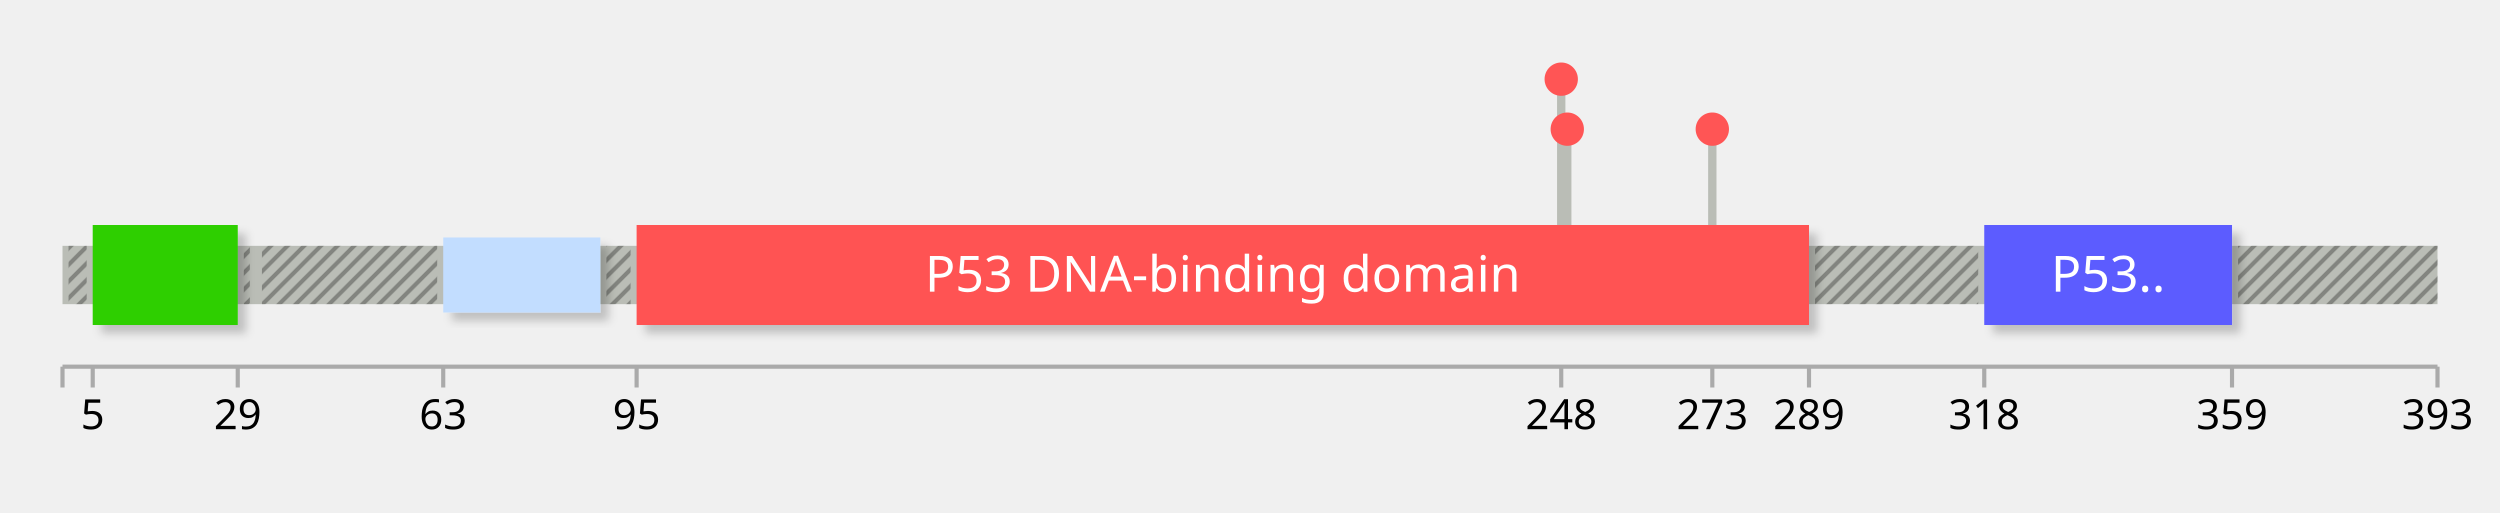
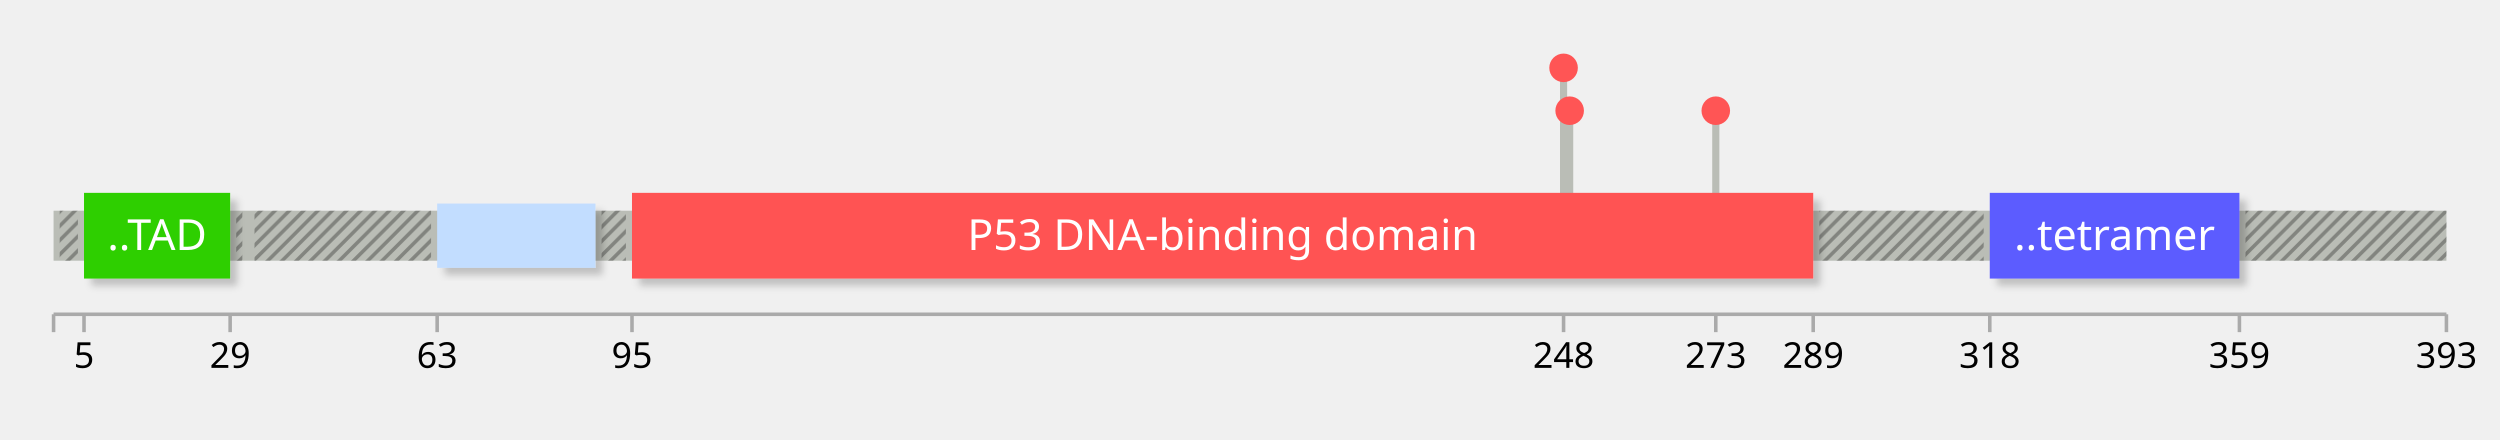
- <svg xmlns="http://www.w3.org/2000/svg" xmlns:xlink="http://www.w3.org/1999/xlink" width="600" height="123">
+ <svg xmlns="http://www.w3.org/2000/svg" xmlns:xlink="http://www.w3.org/1999/xlink" width="700" height="123">
  <defs>
    <filter id="ds" x="0" y="0">
      <feOffset in="SourceAlpha" dx="2" dy="2" />
      <feComponentTransfer>
        <feFuncA type="linear" slope="0.2" />
      </feComponentTransfer>
      <feGaussianBlur result="blurOut" stdDeviation="1" />
      <feBlend in="SourceGraphic" in2="blurOut" mode="normal" />
    </filter>
    <pattern id="hatch" patternUnits="userSpaceOnUse" width="4" height="4">
      <path d="M-1,1 l2,-2 M0,4 l4,-4 M3,5 l2,-2" stroke="#000000" opacity="0.3" />
    </pattern>
  </defs>
  <style>
text{font-size:12px;font-family:sans-serif;fill:#ffffff;}
.axis text{font-size:10px;font-family:sans-serif;fill:#000000;}
</style>
-   <line x1="374.695" x2="374.695" y1="19" y2="59" stroke="#BABDB6" stroke-width="2" />
+   <line x1="437.799" x2="437.799" y1="19" y2="59" stroke="#BABDB6" stroke-width="2" />
  <a xlink:title="R248Q">
-     <circle cx="374.695" cy="19" r="4" fill="#FF5555" />
+     <circle cx="437.799" cy="19" r="4" fill="#FF5555" />
  </a>
-   <line x1="376.145" x2="376.145" y1="31" y2="59" stroke="#BABDB6" stroke-width="2" />
+   <line x1="439.504" x2="439.504" y1="31" y2="59" stroke="#BABDB6" stroke-width="2" />
  <a xlink:title="R249S">
-     <circle cx="376.145" cy="31" r="4" fill="#FF5555" />
+     <circle cx="439.504" cy="31" r="4" fill="#FF5555" />
  </a>
-   <line x1="410.954" x2="410.954" y1="31" y2="59" stroke="#BABDB6" stroke-width="2" />
+   <line x1="480.42" x2="480.42" y1="31" y2="59" stroke="#BABDB6" stroke-width="2" />
  <a xlink:title="R273C">
-     <circle cx="410.954" cy="31" r="4" fill="#FF5555" />
+     <circle cx="480.42" cy="31" r="4" fill="#FF5555" />
  </a>
  <a xlink:title="P53_HUMAN, Cellular tumor antigen p53 (393aa)">
-     <rect fill="#BABDB6" x="15" y="59" width="570" height="14" />
+     <rect fill="#BABDB6" x="15" y="59" width="670" height="14" />
  </a>
  <a xlink:title="disorder">
-     <rect fill="url(#hatch)" x="16.45" y="59" width="4.351" height="14" />
+     <rect fill="url(#hatch)" x="16.705" y="59" width="5.115" height="14" />
  </a>
  <a xlink:title="disorder">
-     <rect fill="url(#hatch)" x="51.26" y="59" width="2.901" height="14" />
+     <rect fill="url(#hatch)" x="57.621" y="59" width="3.41" height="14" />
  </a>
  <a xlink:title="disorder">
-     <rect fill="url(#hatch)" x="58.511" y="59" width="1.45" height="14" />
+     <rect fill="url(#hatch)" x="66.145" y="59" width="1.705" height="14" />
  </a>
  <a xlink:title="disorder">
-     <rect fill="url(#hatch)" x="145.534" y="59" width="5.802" height="14" />
+     <rect fill="url(#hatch)" x="168.435" y="59" width="6.819" height="14" />
  </a>
  <a xlink:title="disorder">
-     <rect fill="url(#hatch)" x="242.71" y="59" width="5.802" height="14" />
+     <rect fill="url(#hatch)" x="282.659" y="59" width="6.819" height="14" />
  </a>
  <a xlink:title="disorder">
-     <rect fill="url(#hatch)" x="267.366" y="59" width="1.45" height="14" />
+     <rect fill="url(#hatch)" x="311.641" y="59" width="1.705" height="14" />
  </a>
  <a xlink:title="disorder">
-     <rect fill="url(#hatch)" x="328.282" y="59" width="1.45" height="14" />
+     <rect fill="url(#hatch)" x="383.244" y="59" width="1.705" height="14" />
  </a>
  <a xlink:title="disorder">
-     <rect fill="url(#hatch)" x="435.611" y="59" width="39.16" height="14" />
+     <rect fill="url(#hatch)" x="509.402" y="59" width="46.031" height="14" />
  </a>
  <a xlink:title="disorder">
-     <rect fill="url(#hatch)" x="537.137" y="59" width="47.863" height="14" />
+     <rect fill="url(#hatch)" x="628.74" y="59" width="56.26" height="14" />
  </a>
  <a xlink:title="low_complexity">
-     <rect fill="#C2DDFF" x="106.374" y="57" width="37.71" height="18" filter="url(#ds)" />
+     <rect fill="#C2DDFF" x="122.405" y="57" width="44.326" height="18" filter="url(#ds)" />
  </a>
  <a xlink:title="disorder">
-     <rect fill="url(#hatch)" x="62.863" y="59" width="42.061" height="14" />
+     <rect fill="url(#hatch)" x="71.26" y="59" width="49.44" height="14" />
  </a>
-   <g transform="translate(22.25191,54)">
+   <g transform="translate(23.52417,54)">
    <a xlink:href="http://pfam.xfam.org/family/PF08563" xlink:title="P53 transactivation motif">
-       <rect fill="#2dcf00" x="0" y="0" width="34.809" height="24" filter="url(#ds)" />
+       <rect fill="#2dcf00" x="0" y="0" width="40.916" height="24" filter="url(#ds)" />
+       <text text-anchor="middle" x="20.458" y="16">..TAD</text>
    </a>
  </g>
-   <g transform="translate(152.7863,54)">
+   <g transform="translate(176.9593,54)">
    <a xlink:href="http://pfam.xfam.org/family/PF00870" xlink:title="P53 DNA-binding domain">
-       <rect fill="#ff5353" x="0" y="0" width="281.374" height="24" filter="url(#ds)" />
-       <text text-anchor="middle" x="140.687" y="16">P53 DNA-binding domain</text>
+       <rect fill="#ff5353" x="0" y="0" width="330.738" height="24" filter="url(#ds)" />
+       <text text-anchor="middle" x="165.369" y="16">P53 DNA-binding domain</text>
    </a>
  </g>
-   <g transform="translate(476.2214,54)">
+   <g transform="translate(557.1374,54)">
    <a xlink:href="http://pfam.xfam.org/family/PF07710" xlink:title="P53 tetramerisation motif">
-       <rect fill="#5b5bff" x="0" y="0" width="59.466" height="24" filter="url(#ds)" />
-       <text text-anchor="middle" x="29.733" y="16">P53..</text>
+       <rect fill="#5b5bff" x="0" y="0" width="69.898" height="24" filter="url(#ds)" />
+       <text text-anchor="middle" x="34.949" y="16">..tetramer</text>
    </a>
  </g>
  <g class="axis">
-     <line x1="15" x2="585" y1="88" y2="88" stroke="#AAAAAA" />
+     <line x1="15" x2="685" y1="88" y2="88" stroke="#AAAAAA" />
    <line x1="15" x2="15" y1="88" y2="93" stroke="#AAAAAA" />
-     <line x1="22.252" x2="22.252" y1="88" y2="93" stroke="#AAAAAA" />
-     <text text-anchor="middle" x="22.252" y="103">5</text>
-     <line x1="57.061" x2="57.061" y1="88" y2="93" stroke="#AAAAAA" />
-     <text text-anchor="middle" x="57.061" y="103">29</text>
-     <line x1="106.374" x2="106.374" y1="88" y2="93" stroke="#AAAAAA" />
-     <text text-anchor="middle" x="106.374" y="103">63</text>
-     <line x1="152.786" x2="152.786" y1="88" y2="93" stroke="#AAAAAA" />
-     <text text-anchor="middle" x="152.786" y="103">95</text>
-     <line x1="374.695" x2="374.695" y1="88" y2="93" stroke="#AAAAAA" />
-     <text text-anchor="middle" x="374.695" y="103">248</text>
-     <line x1="410.954" x2="410.954" y1="88" y2="93" stroke="#AAAAAA" />
-     <text text-anchor="middle" x="410.954" y="103">273</text>
-     <line x1="434.16" x2="434.16" y1="88" y2="93" stroke="#AAAAAA" />
-     <text text-anchor="middle" x="434.16" y="103">289</text>
-     <line x1="476.221" x2="476.221" y1="88" y2="93" stroke="#AAAAAA" />
-     <text text-anchor="middle" x="476.221" y="103">318</text>
-     <line x1="535.687" x2="535.687" y1="88" y2="93" stroke="#AAAAAA" />
-     <text text-anchor="middle" x="535.687" y="103">359</text>
-     <line x1="585" x2="585" y1="88" y2="93" stroke="#AAAAAA" />
-     <text text-anchor="middle" x="585" y="103">393</text>
+     <line x1="23.524" x2="23.524" y1="88" y2="93" stroke="#AAAAAA" />
+     <text text-anchor="middle" x="23.524" y="103">5</text>
+     <line x1="64.44" x2="64.44" y1="88" y2="93" stroke="#AAAAAA" />
+     <text text-anchor="middle" x="64.44" y="103">29</text>
+     <line x1="122.405" x2="122.405" y1="88" y2="93" stroke="#AAAAAA" />
+     <text text-anchor="middle" x="122.405" y="103">63</text>
+     <line x1="176.959" x2="176.959" y1="88" y2="93" stroke="#AAAAAA" />
+     <text text-anchor="middle" x="176.959" y="103">95</text>
+     <line x1="437.799" x2="437.799" y1="88" y2="93" stroke="#AAAAAA" />
+     <text text-anchor="middle" x="437.799" y="103">248</text>
+     <line x1="480.42" x2="480.42" y1="88" y2="93" stroke="#AAAAAA" />
+     <text text-anchor="middle" x="480.42" y="103">273</text>
+     <line x1="507.697" x2="507.697" y1="88" y2="93" stroke="#AAAAAA" />
+     <text text-anchor="middle" x="507.697" y="103">289</text>
+     <line x1="557.137" x2="557.137" y1="88" y2="93" stroke="#AAAAAA" />
+     <text text-anchor="middle" x="557.137" y="103">318</text>
+     <line x1="627.036" x2="627.036" y1="88" y2="93" stroke="#AAAAAA" />
+     <text text-anchor="middle" x="627.036" y="103">359</text>
+     <line x1="685" x2="685" y1="88" y2="93" stroke="#AAAAAA" />
+     <text text-anchor="middle" x="685" y="103">393</text>
  </g>
</svg>
